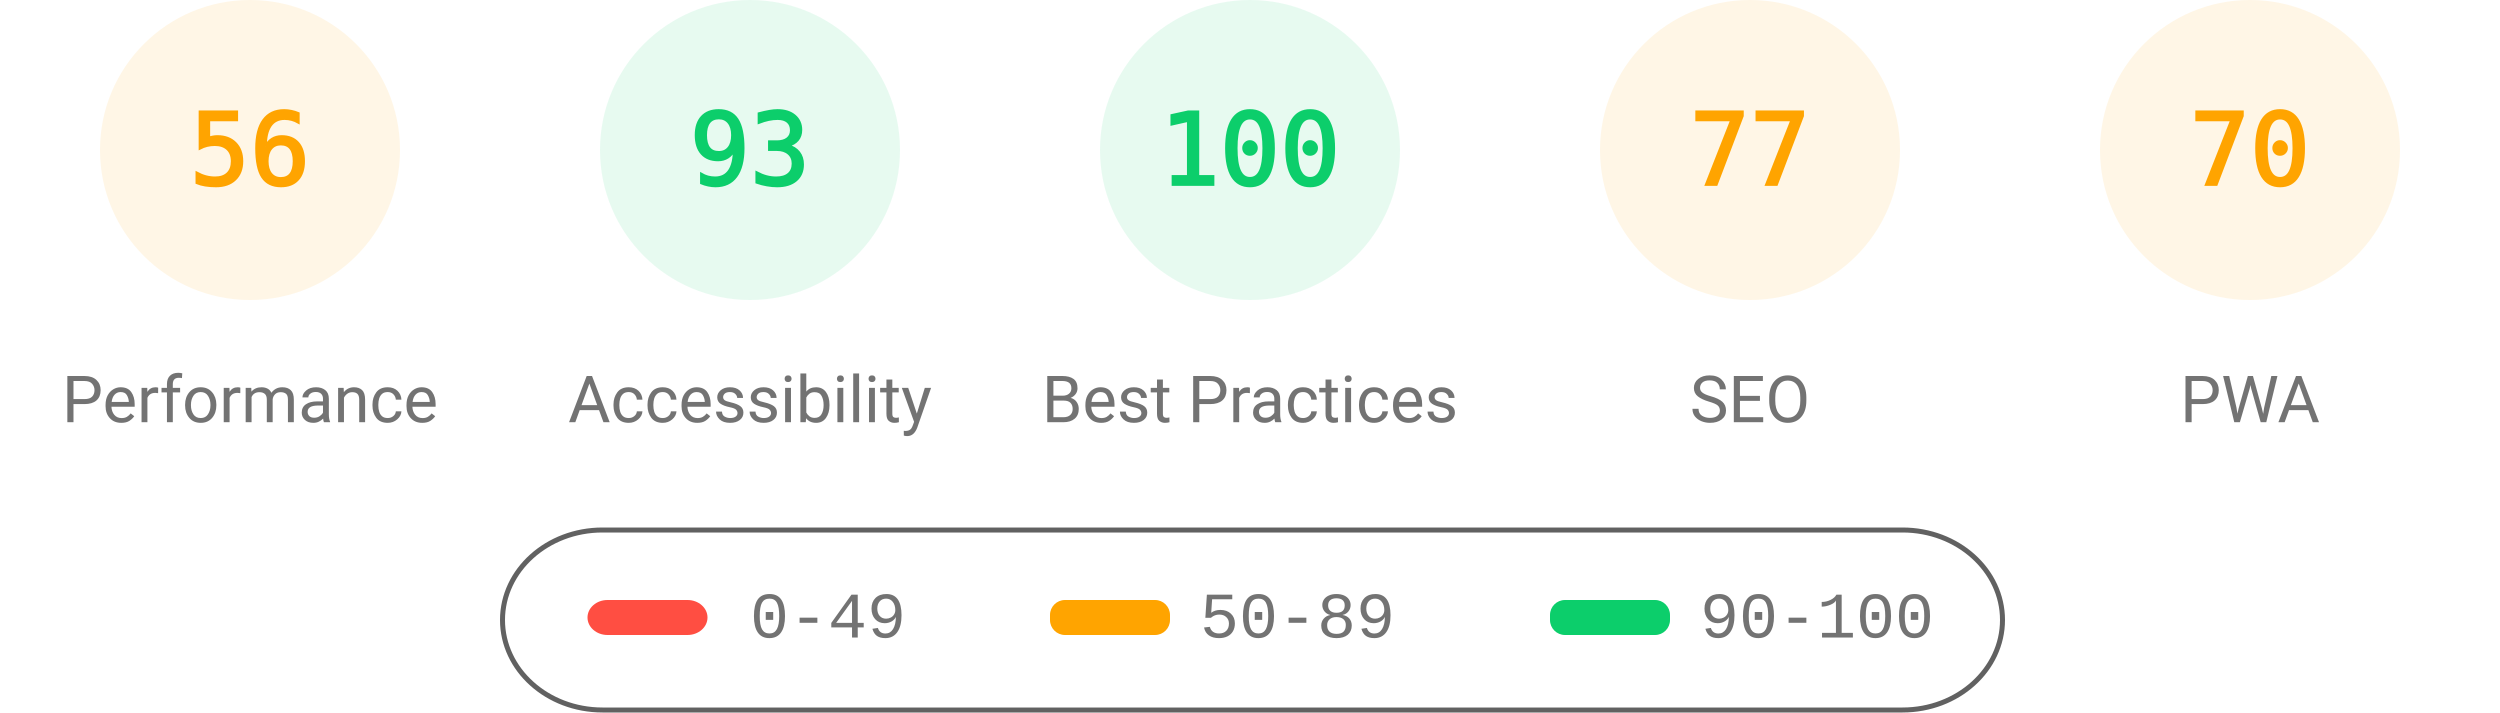
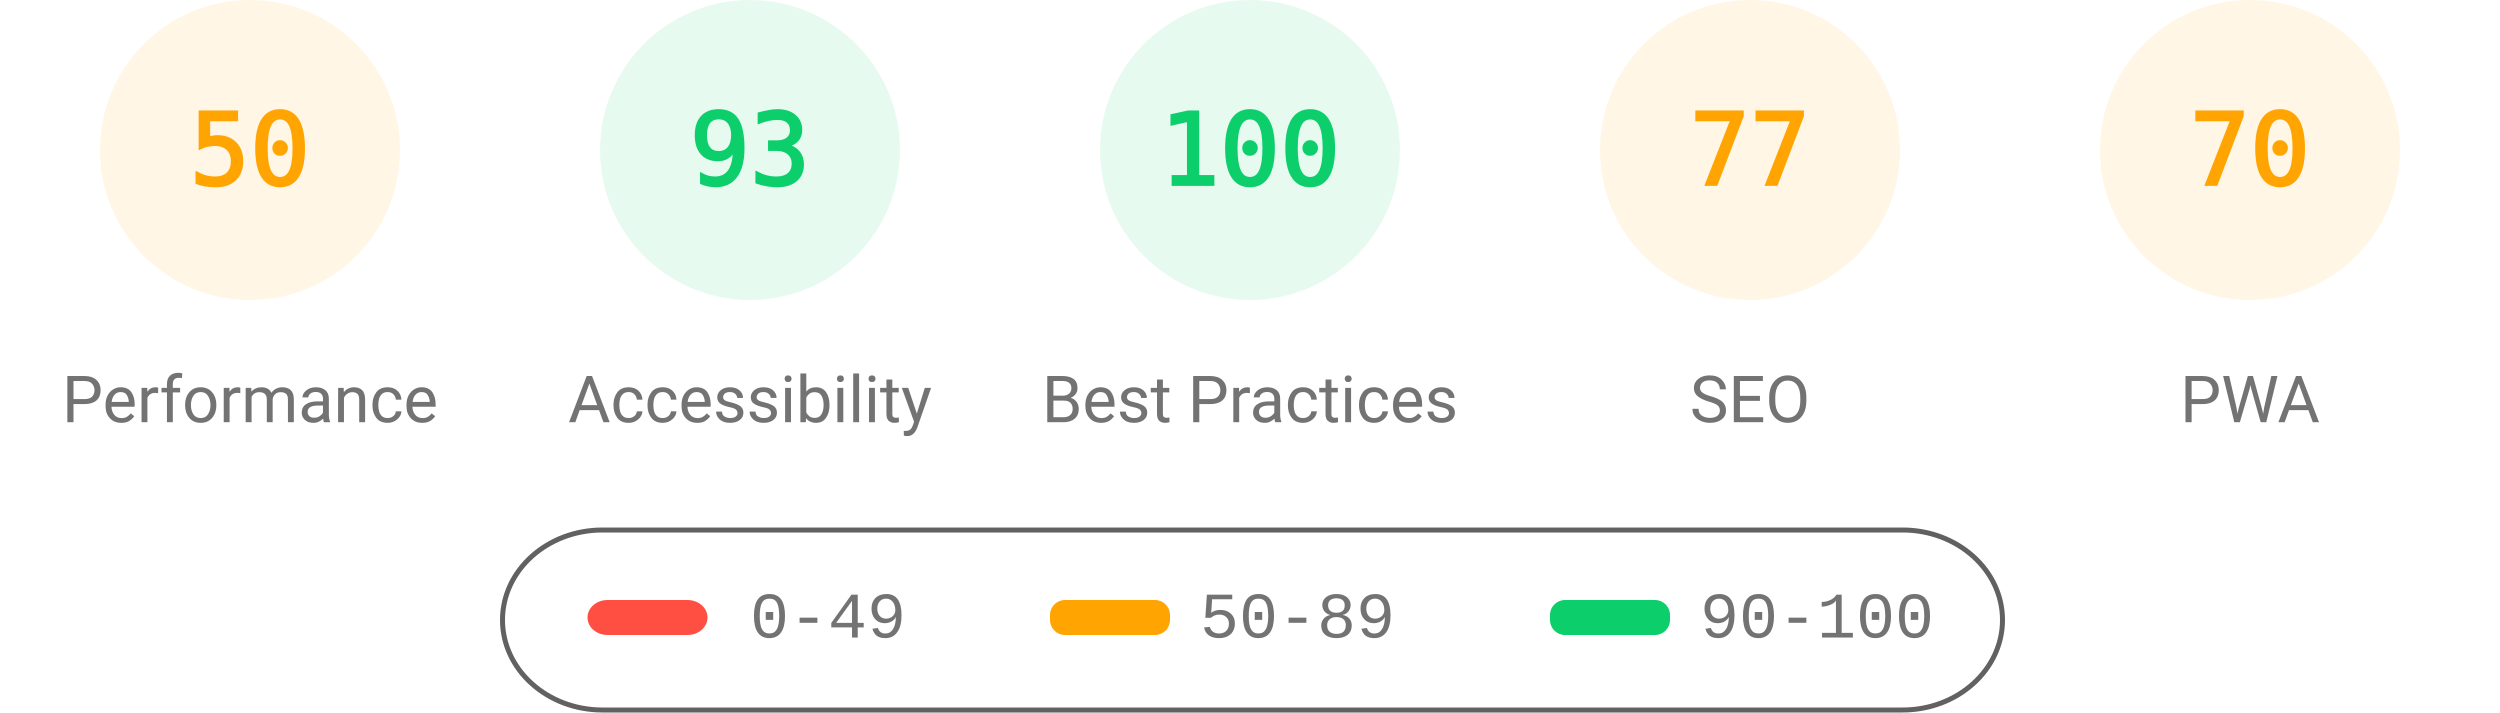
<svg xmlns="http://www.w3.org/2000/svg" fill="none" width="1000" height="285">
  <style>.gauge-base{opacity:.1}.gauge-arc{fill:none;animation-delay:250ms;stroke-linecap:round;transform:rotate(-90deg);transform-origin:100px 60px;animation:load-gauge 1s ease forwards}.guage-text{font-size:40px;font-family:monospace;text-align:center}.guage-red{color:#ff4e42;fill:#ff4e42;stroke:#ff4e42}.guage-orange{color:#ffa400;fill:#ffa400;stroke:#ffa400}.guage-green{color:#0cce6b;fill:#0cce6b;stroke:#0cce6b}.guage-undefined{color:#5c5c5c;fill:#5c5c5c;stroke:#5c5c5c}.guage-title{color:#737373;fill:#737373;stroke:none;font-size:26px;line-height:26px;font-family:Roboto,Halvetica,Arial,sans-serif}@keyframes load-gauge{from{stroke-dasharray:0 352.858}}</style>
  <svg class="guage-div guage-perf guage-orange" viewBox="0 0 200 200" width="200" height="200">
    <circle class="gauge-base" r="56" cx="100" cy="60" stroke-width="8" />
-     <circle class="gauge-arc guage-arc-1" r="56" cx="100" cy="60" stroke-width="8" style="stroke-dasharray:197.04,351.858" />
-     <text class="guage-text" x="100" y="60" alignment-baseline="central" dominant-baseline="central" text-anchor="middle">56</text>
+     <circle class="gauge-arc guage-arc-1" r="56" cx="100" cy="60" stroke-width="8" style="stroke-dasharray:175.929,351.858" />
+     <text class="guage-text" x="100" y="60" alignment-baseline="central" dominant-baseline="central" text-anchor="middle">50</text>
    <text class="guage-title" x="100" y="160" alignment-baseline="central" dominant-baseline="central" text-anchor="middle">Performance</text>
  </svg>
  <svg class="guage-div guage-acc guage-green" viewBox="0 0 200 200" width="200" height="200" x="200">
    <circle class="gauge-base" r="56" cx="100" cy="60" stroke-width="8" />
    <circle class="gauge-arc guage-arc-2" r="56" cx="100" cy="60" stroke-width="8" style="stroke-dasharray:327.228,351.858" />
    <text class="guage-text" x="100" y="60" alignment-baseline="central" dominant-baseline="central" text-anchor="middle">93</text>
    <text class="guage-title" x="100" y="160" alignment-baseline="central" dominant-baseline="central" text-anchor="middle">Accessibility</text>
  </svg>
  <svg class="guage-div guage-best guage-green" viewBox="0 0 200 200" width="200" height="200" x="400">
    <circle class="gauge-base" r="56" cx="100" cy="60" stroke-width="8" />
    <circle class="gauge-arc guage-arc-3" r="56" cx="100" cy="60" stroke-width="8" style="stroke-dasharray:351.858,351.858" />
    <text class="guage-text" x="100" y="60" alignment-baseline="central" dominant-baseline="central" text-anchor="middle">100</text>
    <text class="guage-title" x="100" y="160" alignment-baseline="central" dominant-baseline="central" text-anchor="middle">Best Practices</text>
  </svg>
  <svg class="guage-div guage-seo guage-orange" viewBox="0 0 200 200" width="200" height="200" x="600">
    <circle class="gauge-base" r="56" cx="100" cy="60" stroke-width="8" />
    <circle class="gauge-arc guage-arc-4" r="56" cx="100" cy="60" stroke-width="8" style="stroke-dasharray:270.931,351.858" />
    <text class="guage-text" x="100" y="60" alignment-baseline="central" dominant-baseline="central" text-anchor="middle">77</text>
    <text class="guage-title" x="100" y="160" alignment-baseline="central" dominant-baseline="central" text-anchor="middle">SEO</text>
  </svg>
  <svg class="guage-div guage-pwa guage-orange" viewBox="0 0 200 200" width="200" height="200" x="800">
    <circle class="gauge-base" r="56" cx="100" cy="60" stroke-width="8" />
    <circle class="gauge-arc guage-arc-4" r="56" cx="100" cy="60" stroke-width="8" style="stroke-dasharray:246.301,351.858" />
    <text class="guage-text" x="100" y="60" alignment-baseline="central" dominant-baseline="central" text-anchor="middle">70</text>
    <text class="guage-title" x="100" y="160" alignment-baseline="central" dominant-baseline="central" text-anchor="middle">PWA</text>
  </svg>
  <svg width="604" height="76" x="200" y="210">
    <path fill="none" id="canvas_background" d="M-1-1h604v80H-1z" />
    <rect fill-opacity="0" stroke="#616161" stroke-width="2" rx="40" id="svg_2" height="72" width="600" y="2" x="1" fill="#000" />
    <rect stroke="#000" rx="8" id="svg_3" height="14" width="48" y="30" x="35" stroke-opacity="null" stroke-width="0" fill="#ff4e42" />
    <rect stroke="#000" rx="6" id="svg_4" height="14" width="48" y="30" x="220" stroke-opacity="null" stroke-width="0" fill="#ffa400" />
    <rect stroke="#000" rx="6" id="svg_5" height="14" width="48" y="30" x="420" stroke-opacity="null" stroke-width="0" fill="#0cce6b" />
    <text xml:space="preserve" text-anchor="start" font-family="'Courier New', Courier, monospace" font-size="26" id="svg_6" y="45" x="100" stroke-opacity="null" stroke-width="0" stroke="#000" fill="#737373">0-49</text>
    <text xml:space="preserve" text-anchor="start" font-family="'Courier New', Courier, monospace" font-size="26" id="svg_7" y="45" x="280" stroke-opacity="null" stroke-width="0" stroke="#000" fill="#737373">50-89</text>
    <text xml:space="preserve" text-anchor="start" font-family="'Courier New', Courier, monospace" font-size="26" id="svg_8" y="45" x="480" stroke-opacity="null" stroke-width="0" stroke="#000" fill="#737373">90-100</text>
  </svg>
</svg>
